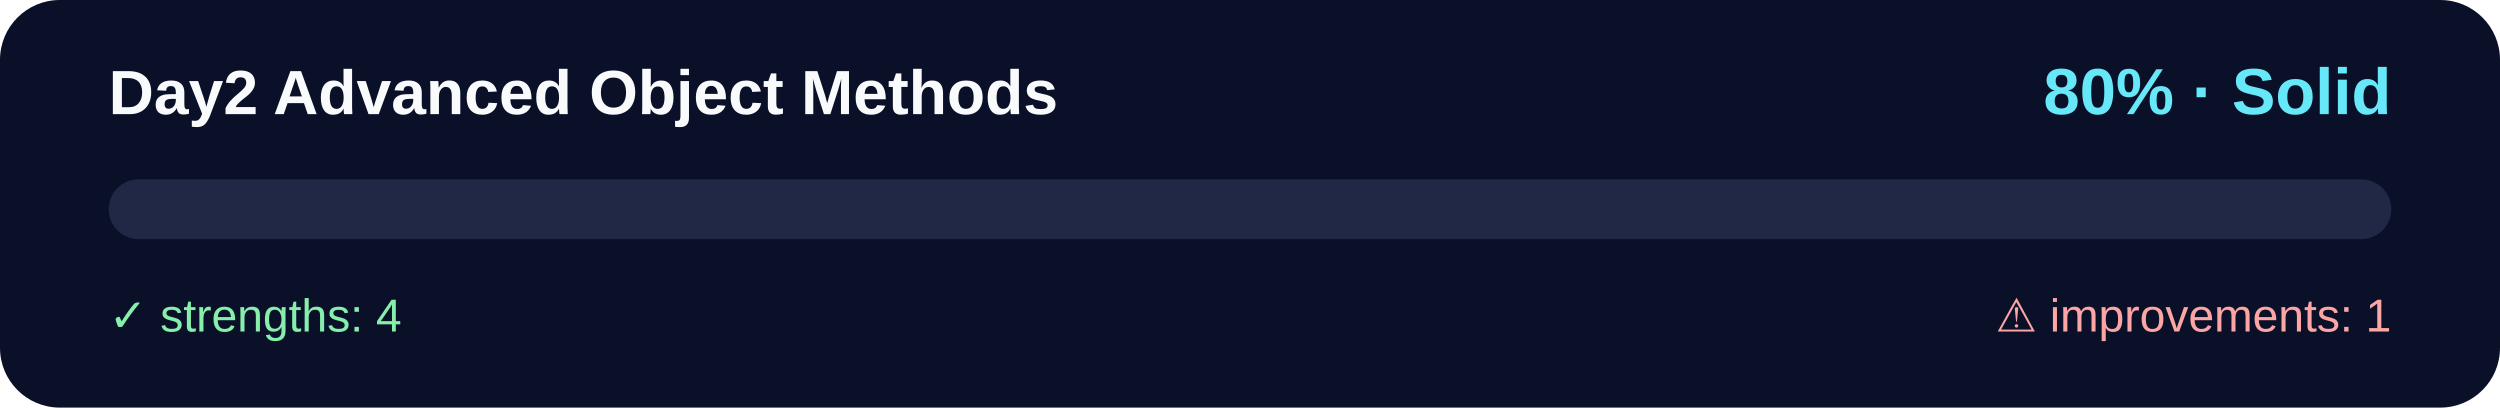
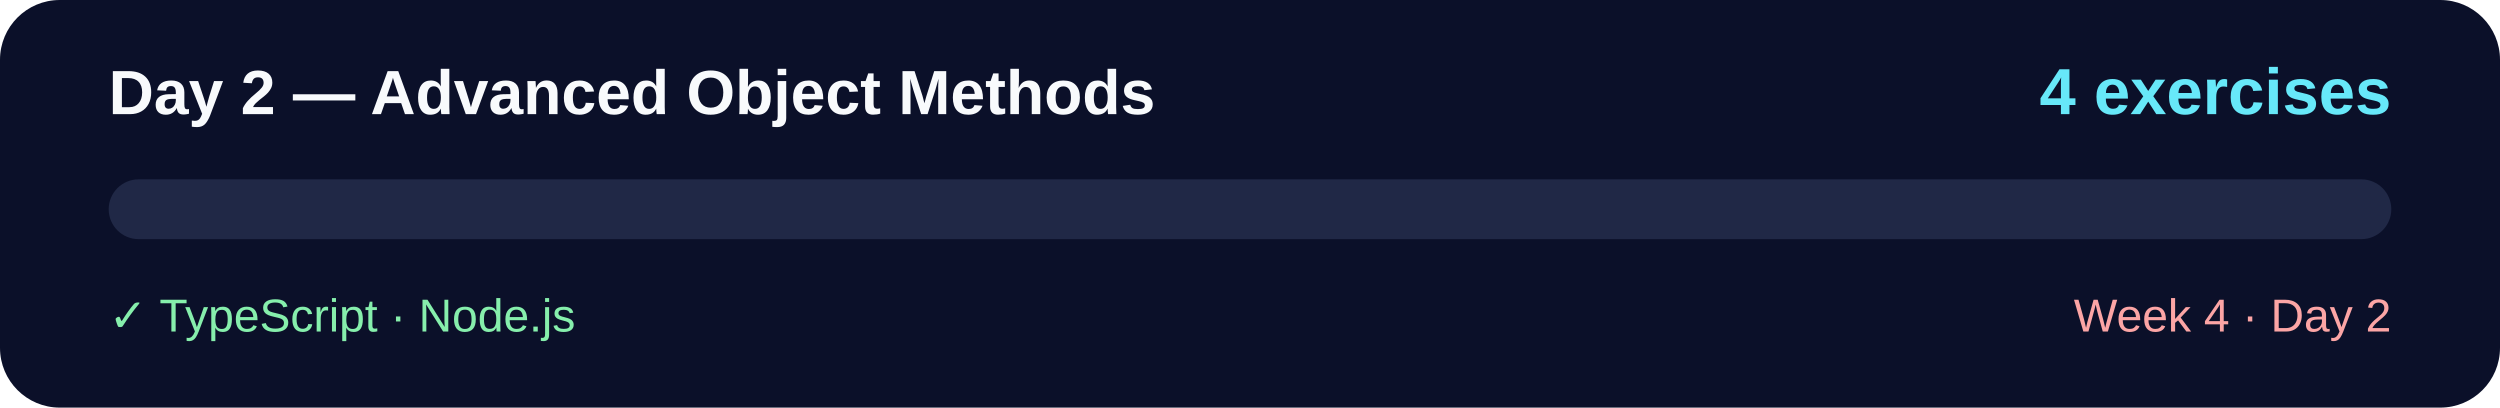
- <svg xmlns="http://www.w3.org/2000/svg" width="920" height="150" viewBox="0 0 920 150" role="img" aria-label="Day2 Advanced Object Methods readiness 80 percent">
+ <svg xmlns="http://www.w3.org/2000/svg" width="920" height="150" viewBox="0 0 920 150" role="img" aria-label="Day 2 — Advanced Object Methods: 4 exercises">
  <defs>
    <linearGradient id="p">
      <stop stop-color="#06b6d4" />
      <stop offset="1" stop-color="#67e8f9" />
    </linearGradient>
    <filter id="glow">
      <feGaussianBlur stdDeviation="4" result="b" />
      <feMerge>
        <feMergeNode in="b" />
        <feMergeNode in="SourceGraphic" />
      </feMerge>
    </filter>
  </defs>
  <rect width="920" height="150" rx="22" fill="#0b1029" />
-   <text x="40" y="42" fill="#f8fafc" font-family="Segoe UI,Arial" font-size="23" font-weight="700">Day2 Advanced Object Methods</text>
-   <text x="880" y="42" text-anchor="end" fill="#67e8f9" font-family="Segoe UI,Arial" font-size="24" font-weight="800">80% · Solid</text>
+   <text x="40" y="42" fill="#f8fafc" font-family="Segoe UI,Arial" font-size="23" font-weight="700">Day 2 — Advanced Object Methods</text>
+   <text x="880" y="42" text-anchor="end" fill="#67e8f9" font-family="Segoe UI,Arial" font-size="24" font-weight="800">4 exercises</text>
  <rect x="40" y="66" width="840" height="22" rx="11" fill="#202846" />
  <rect x="40" y="66" width="0" height="22" rx="11" fill="url(#p)" filter="url(#glow)">
-     <animate attributeName="width" from="0" to="672" dur="1.4s" fill="freeze" />
+     <animate attributeName="width" from="0" to="840" dur="1.4s" fill="freeze" />
  </rect>
-   <text x="40" y="122" fill="#86efac" font-family="Segoe UI,Arial" font-size="17">✓ strengths: 4</text>
-   <text x="880" y="122" text-anchor="end" fill="#fca5a5" font-family="Segoe UI,Arial" font-size="17">⚠ improvements: 1</text>
+   <text x="40" y="122" fill="#86efac" font-family="Segoe UI,Arial" font-size="17">✓ TypeScript · Node.js</text>
+   <text x="880" y="122" text-anchor="end" fill="#fca5a5" font-family="Segoe UI,Arial" font-size="17">Week 4 · Day 2</text>
</svg>
